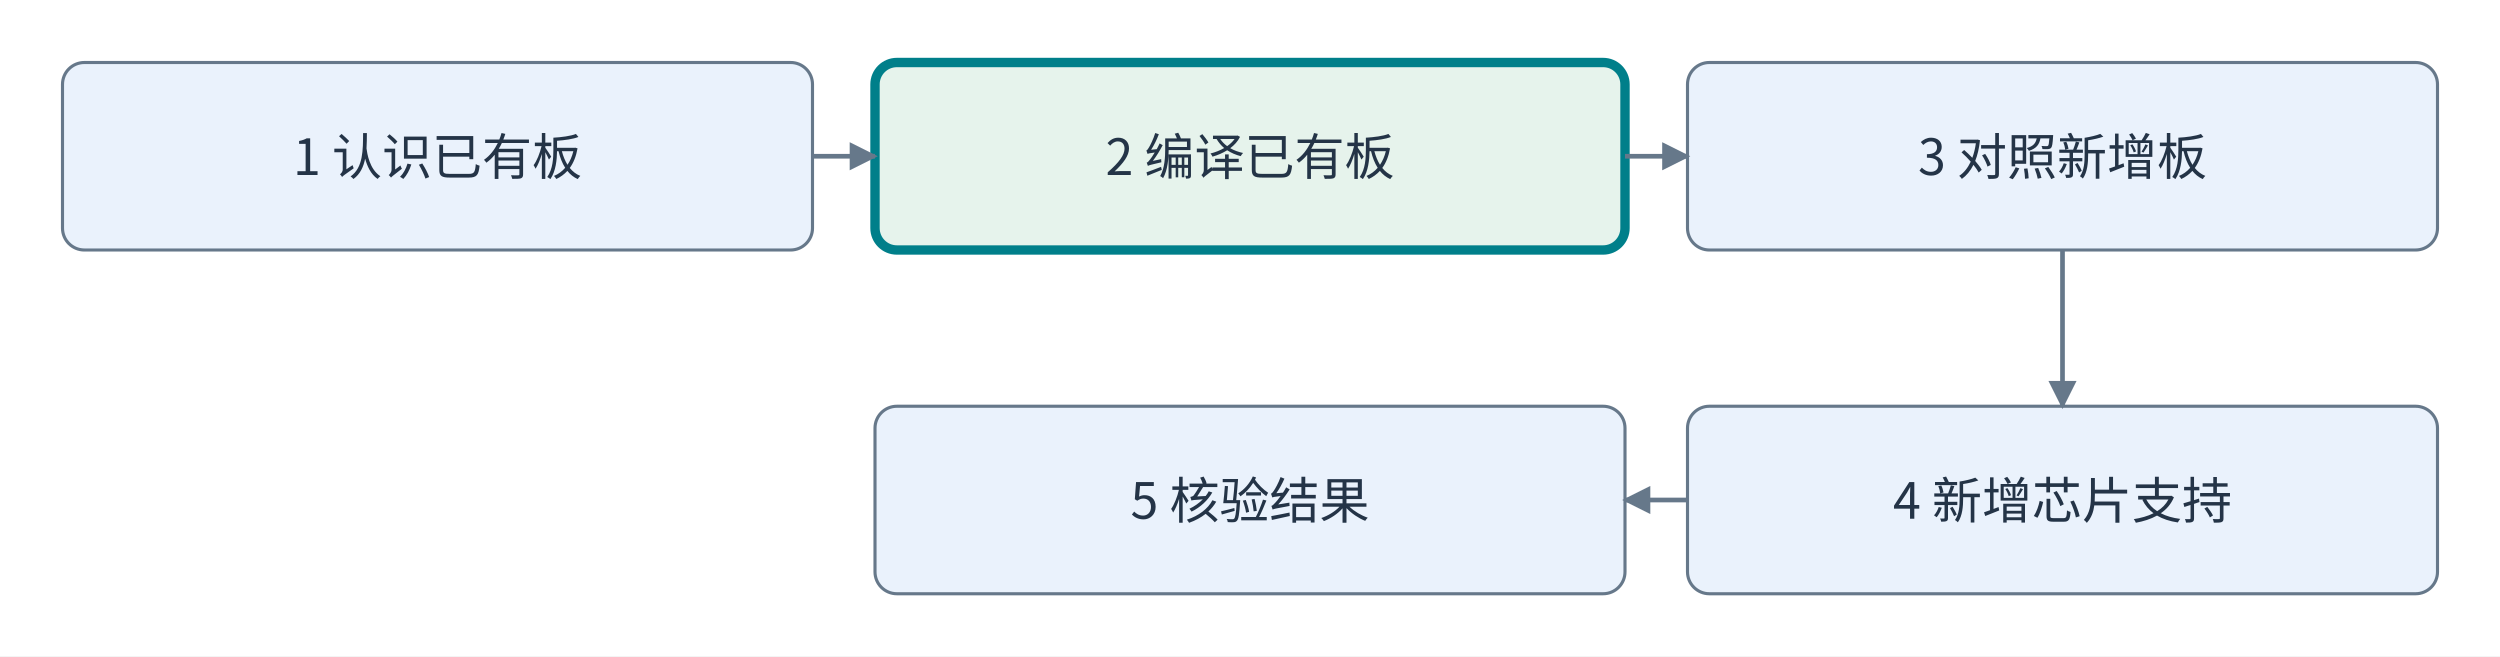
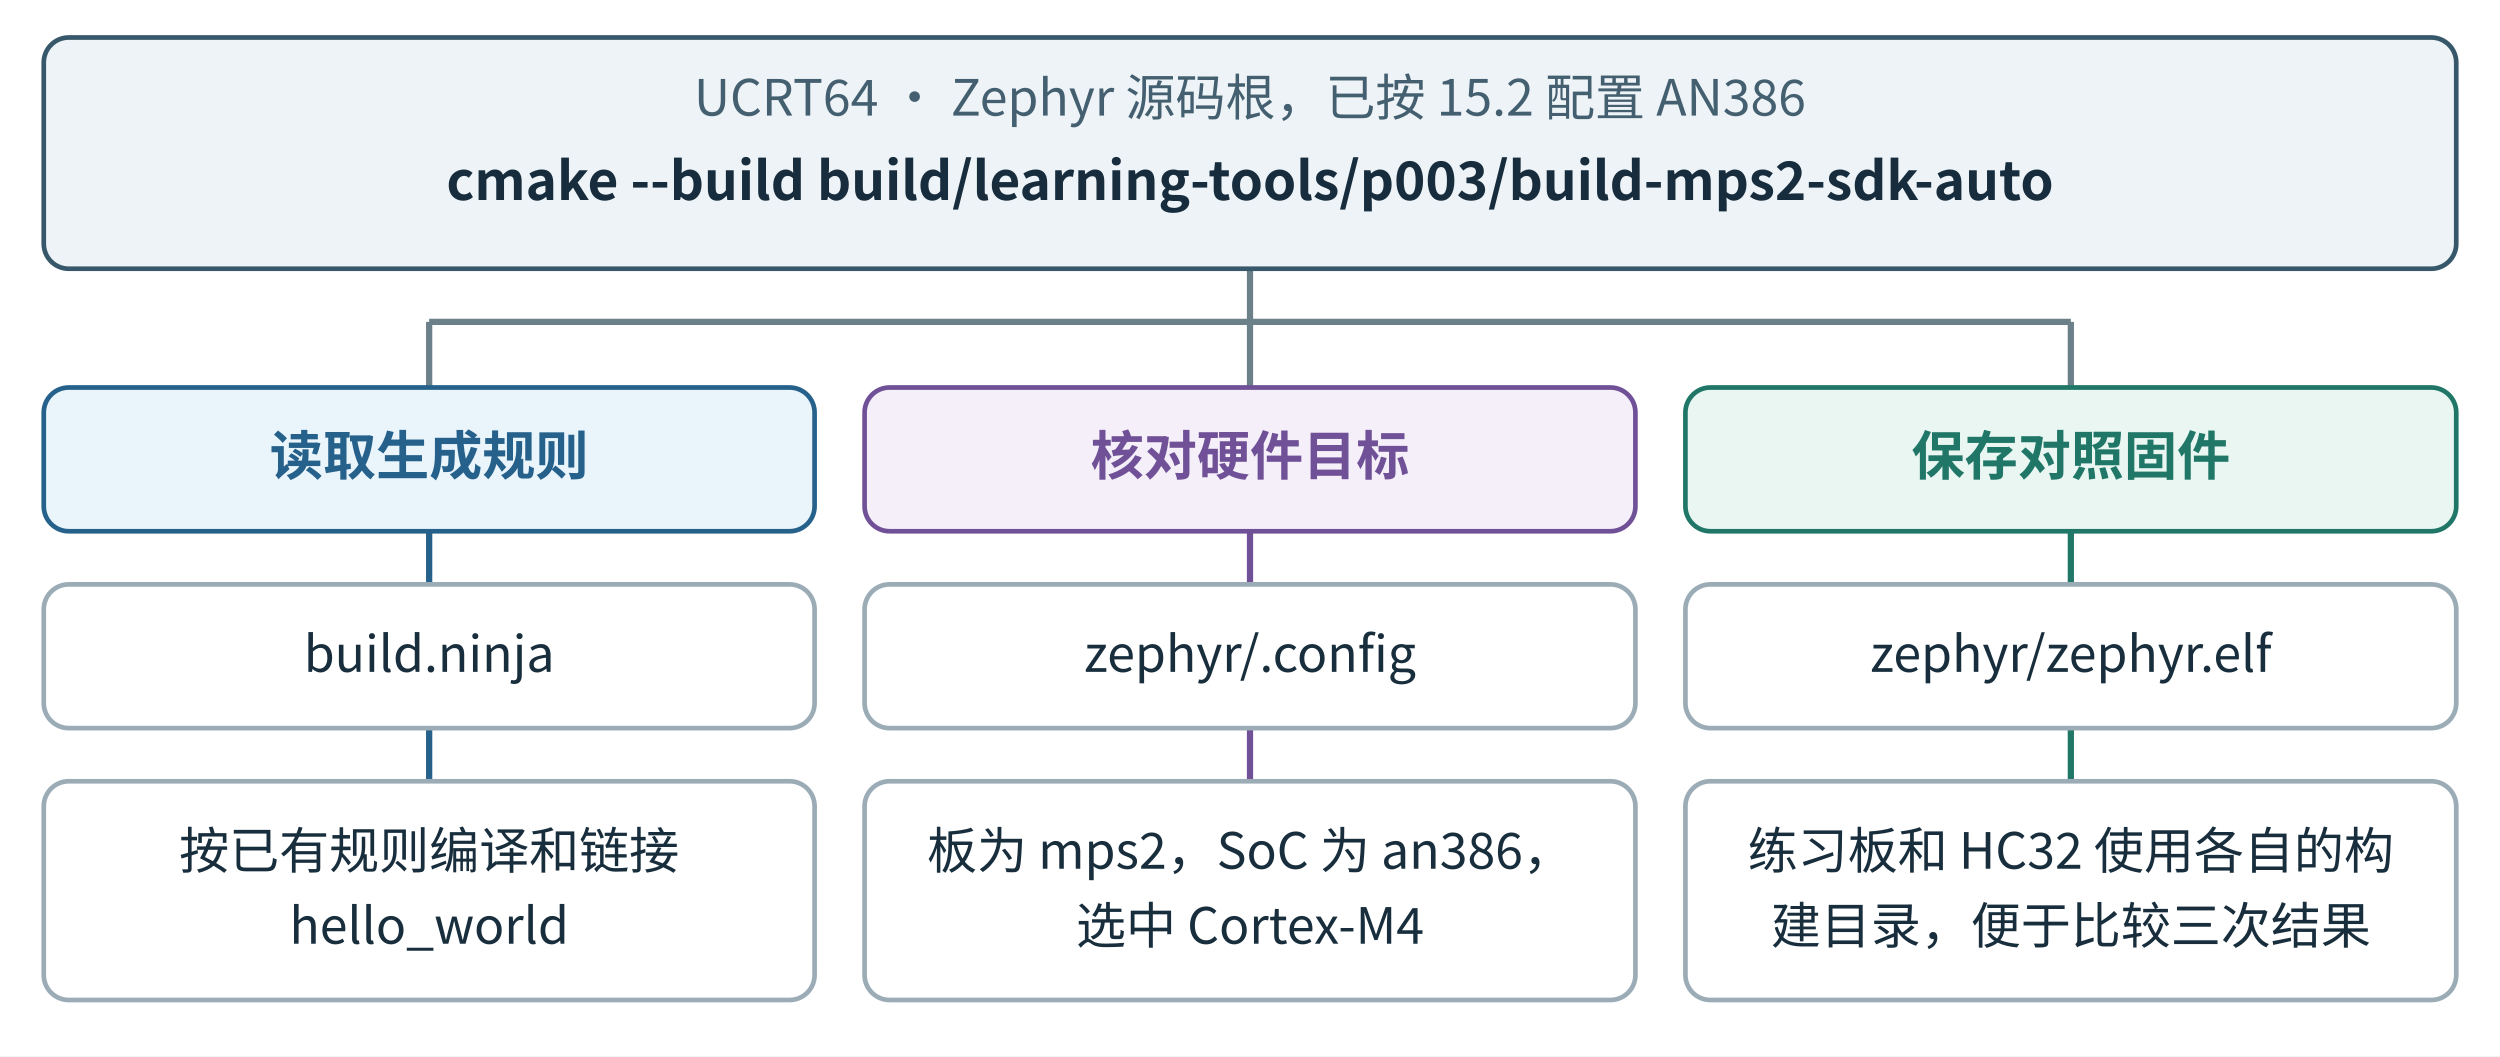
- <svg xmlns="http://www.w3.org/2000/svg" width="800" height="210" viewBox="0 0 800 210" role="img" aria-labelledby="title desc">
-   <defs>
-     <marker id="arrow" viewBox="0 0 10 10" refX="9" refY="5" markerWidth="6" markerHeight="6" orient="auto-start-reverse">
-       <path d="M0 0 L10 5 L0 10Z" fill="#66788a" />
-     </marker>
-   </defs>
-   <rect width="800" height="210" fill="white" />
-   <g font-family="Microsoft YaHei, Noto Sans CJK SC, sans-serif" fill="#243447">
-     <rect x="20" y="20" width="240" height="60" rx="7" fill="#eaf2fc" stroke="#66788a" />
-     <text x="140" y="56" font-size="16" text-anchor="middle">
-       <tspan x="140" dy="0">1 认识已有板</tspan>
-     </text>
-     <rect x="280" y="20" width="240" height="60" rx="7" fill="#e6f3ec" stroke="#66788a" />
-     <text x="400" y="56" font-size="16" text-anchor="middle">
-       <tspan x="400" dy="0">2 编译已有板</tspan>
-     </text>
-     <rect x="280" y="20" width="240" height="60" rx="7" fill="none" stroke="#007f8a" stroke-width="3" />
-     <path d="M260 50 H280" fill="none" stroke="#66788a" stroke-width="1.5" marker-end="url(#arrow)" />
-     <rect x="540" y="20" width="240" height="60" rx="7" fill="#eaf2fc" stroke="#66788a" />
-     <text x="660" y="56" font-size="16" text-anchor="middle">
-       <tspan x="660" dy="0">3 对照新增板</tspan>
-     </text>
-     <path d="M520 50 H540" fill="none" stroke="#66788a" stroke-width="1.5" marker-end="url(#arrow)" />
-     <rect x="540" y="130" width="240" height="60" rx="7" fill="#eaf2fc" stroke="#66788a" />
-     <text x="660" y="166" font-size="16" text-anchor="middle">
-       <tspan x="660" dy="0">4 新增芯片支持</tspan>
-     </text>
-     <path d="M660 80 V130" fill="none" stroke="#66788a" stroke-width="1.5" marker-end="url(#arrow)" />
-     <rect x="280" y="130" width="240" height="60" rx="7" fill="#eaf2fc" stroke="#66788a" />
-     <text x="400" y="166" font-size="16" text-anchor="middle">
-       <tspan x="400" dy="0">5 核验结果</tspan>
-     </text>
-     <path d="M540 160 H520" fill="none" stroke="#66788a" stroke-width="1.5" marker-end="url(#arrow)" />
+ <svg xmlns="http://www.w3.org/2000/svg" width="800" height="338" viewBox="0 0 800 338" role="img" aria-labelledby="title desc">
+   <rect width="800" height="338" fill="#ffffff" />
+   <path d="M400 86 V103 M137.333 103 H662.667" fill="none" stroke="#6c808a" stroke-width="2" />
+   <path d="M137.333 103 V124" fill="none" stroke="#6c808a" stroke-width="2" />
+   <path d="M137.333 170 V187" fill="none" stroke="#25618b" stroke-width="2" />
+   <path d="M137.333 233 V250" fill="none" stroke="#25618b" stroke-width="2" />
+   <path d="M400 103 V124" fill="none" stroke="#6c808a" stroke-width="2" />
+   <path d="M400 170 V187" fill="none" stroke="#705197" stroke-width="2" />
+   <path d="M400 233 V250" fill="none" stroke="#705197" stroke-width="2" />
+   <path d="M662.667 103 V124" fill="none" stroke="#6c808a" stroke-width="2" />
+   <path d="M662.667 170 V187" fill="none" stroke="#207767" stroke-width="2" />
+   <path d="M662.667 233 V250" fill="none" stroke="#207767" stroke-width="2" />
+   <g text-anchor="middle" font-family="Microsoft YaHei, Noto Sans CJK SC, sans-serif">
+     <rect x="14" y="12" width="772" height="74" rx="8" fill="#edf3f6" stroke="#37586a" stroke-width="1.5" />
+     <text x="400" y="37" font-size="16" font-weight="400" fill="#435f70">UCRT64 · Zephyr 源码根，已按 15.2 配置 AN386</text>
+     <text x="400" y="64" font-size="17" font-weight="700" fill="#172d3e">cmake --build build/learning-tools/p003/build-mps2-sdk-auto</text>
+     <rect x="14" y="124" width="246.667" height="46" rx="8" fill="#e9f4fb" stroke="#25618b" stroke-width="1.5" />
+     <text x="137.333" y="152" font-size="17" font-weight="700" fill="#25618b">读取生成规则</text>
+     <rect x="14" y="187" width="246.667" height="46" rx="8" fill="#ffffff" stroke="#9bacb6" stroke-width="1.5" />
+     <text x="137.333" y="215" font-size="16" font-weight="400" fill="#182e3d">build.ninja</text>
+     <rect x="14" y="250" width="246.667" height="70" rx="8" fill="#ffffff" stroke="#9bacb6" stroke-width="1.5" />
+     <text x="137.333" y="278" font-size="16" font-weight="400" fill="#182e3d">按已有规则编译和链接</text>
+     <text x="137.333" y="302" font-size="16" font-weight="400" fill="#182e3d">hello_world</text>
+     <rect x="276.667" y="124" width="246.667" height="46" rx="8" fill="#f4eff9" stroke="#705197" stroke-width="1.5" />
+     <text x="400" y="152" font-size="17" font-weight="700" fill="#705197">核对硬件目标</text>
+     <rect x="276.667" y="187" width="246.667" height="46" rx="8" fill="#ffffff" stroke="#9bacb6" stroke-width="1.5" />
+     <text x="400" y="215" font-size="16" font-weight="400" fill="#182e3d">zephyr/.config</text>
+     <rect x="276.667" y="250" width="246.667" height="70" rx="8" fill="#ffffff" stroke="#9bacb6" stroke-width="1.5" />
+     <text x="400" y="278" font-size="16" font-weight="400" fill="#182e3d">板为 mps2，SoC 为 an386，</text>
+     <text x="400" y="302" font-size="16" font-weight="400" fill="#182e3d">选中 Cortex-M4</text>
+     <rect x="539.333" y="124" width="246.667" height="46" rx="8" fill="#e9f6f2" stroke="#207767" stroke-width="1.5" />
+     <text x="662.667" y="152" font-size="17" font-weight="700" fill="#207767">保存对照固件</text>
+     <rect x="539.333" y="187" width="246.667" height="46" rx="8" fill="#ffffff" stroke="#9bacb6" stroke-width="1.5" />
+     <text x="662.667" y="215" font-size="16" font-weight="400" fill="#182e3d">zephyr/zephyr.elf</text>
+     <rect x="539.333" y="250" width="246.667" height="70" rx="8" fill="#ffffff" stroke="#9bacb6" stroke-width="1.5" />
+     <text x="662.667" y="278" font-size="16" font-weight="400" fill="#182e3d">练习板和 HC32 使用各自的构</text>
+     <text x="662.667" y="302" font-size="16" font-weight="400" fill="#182e3d">建目录，便于比较三次结果</text>
  </g>
</svg>
